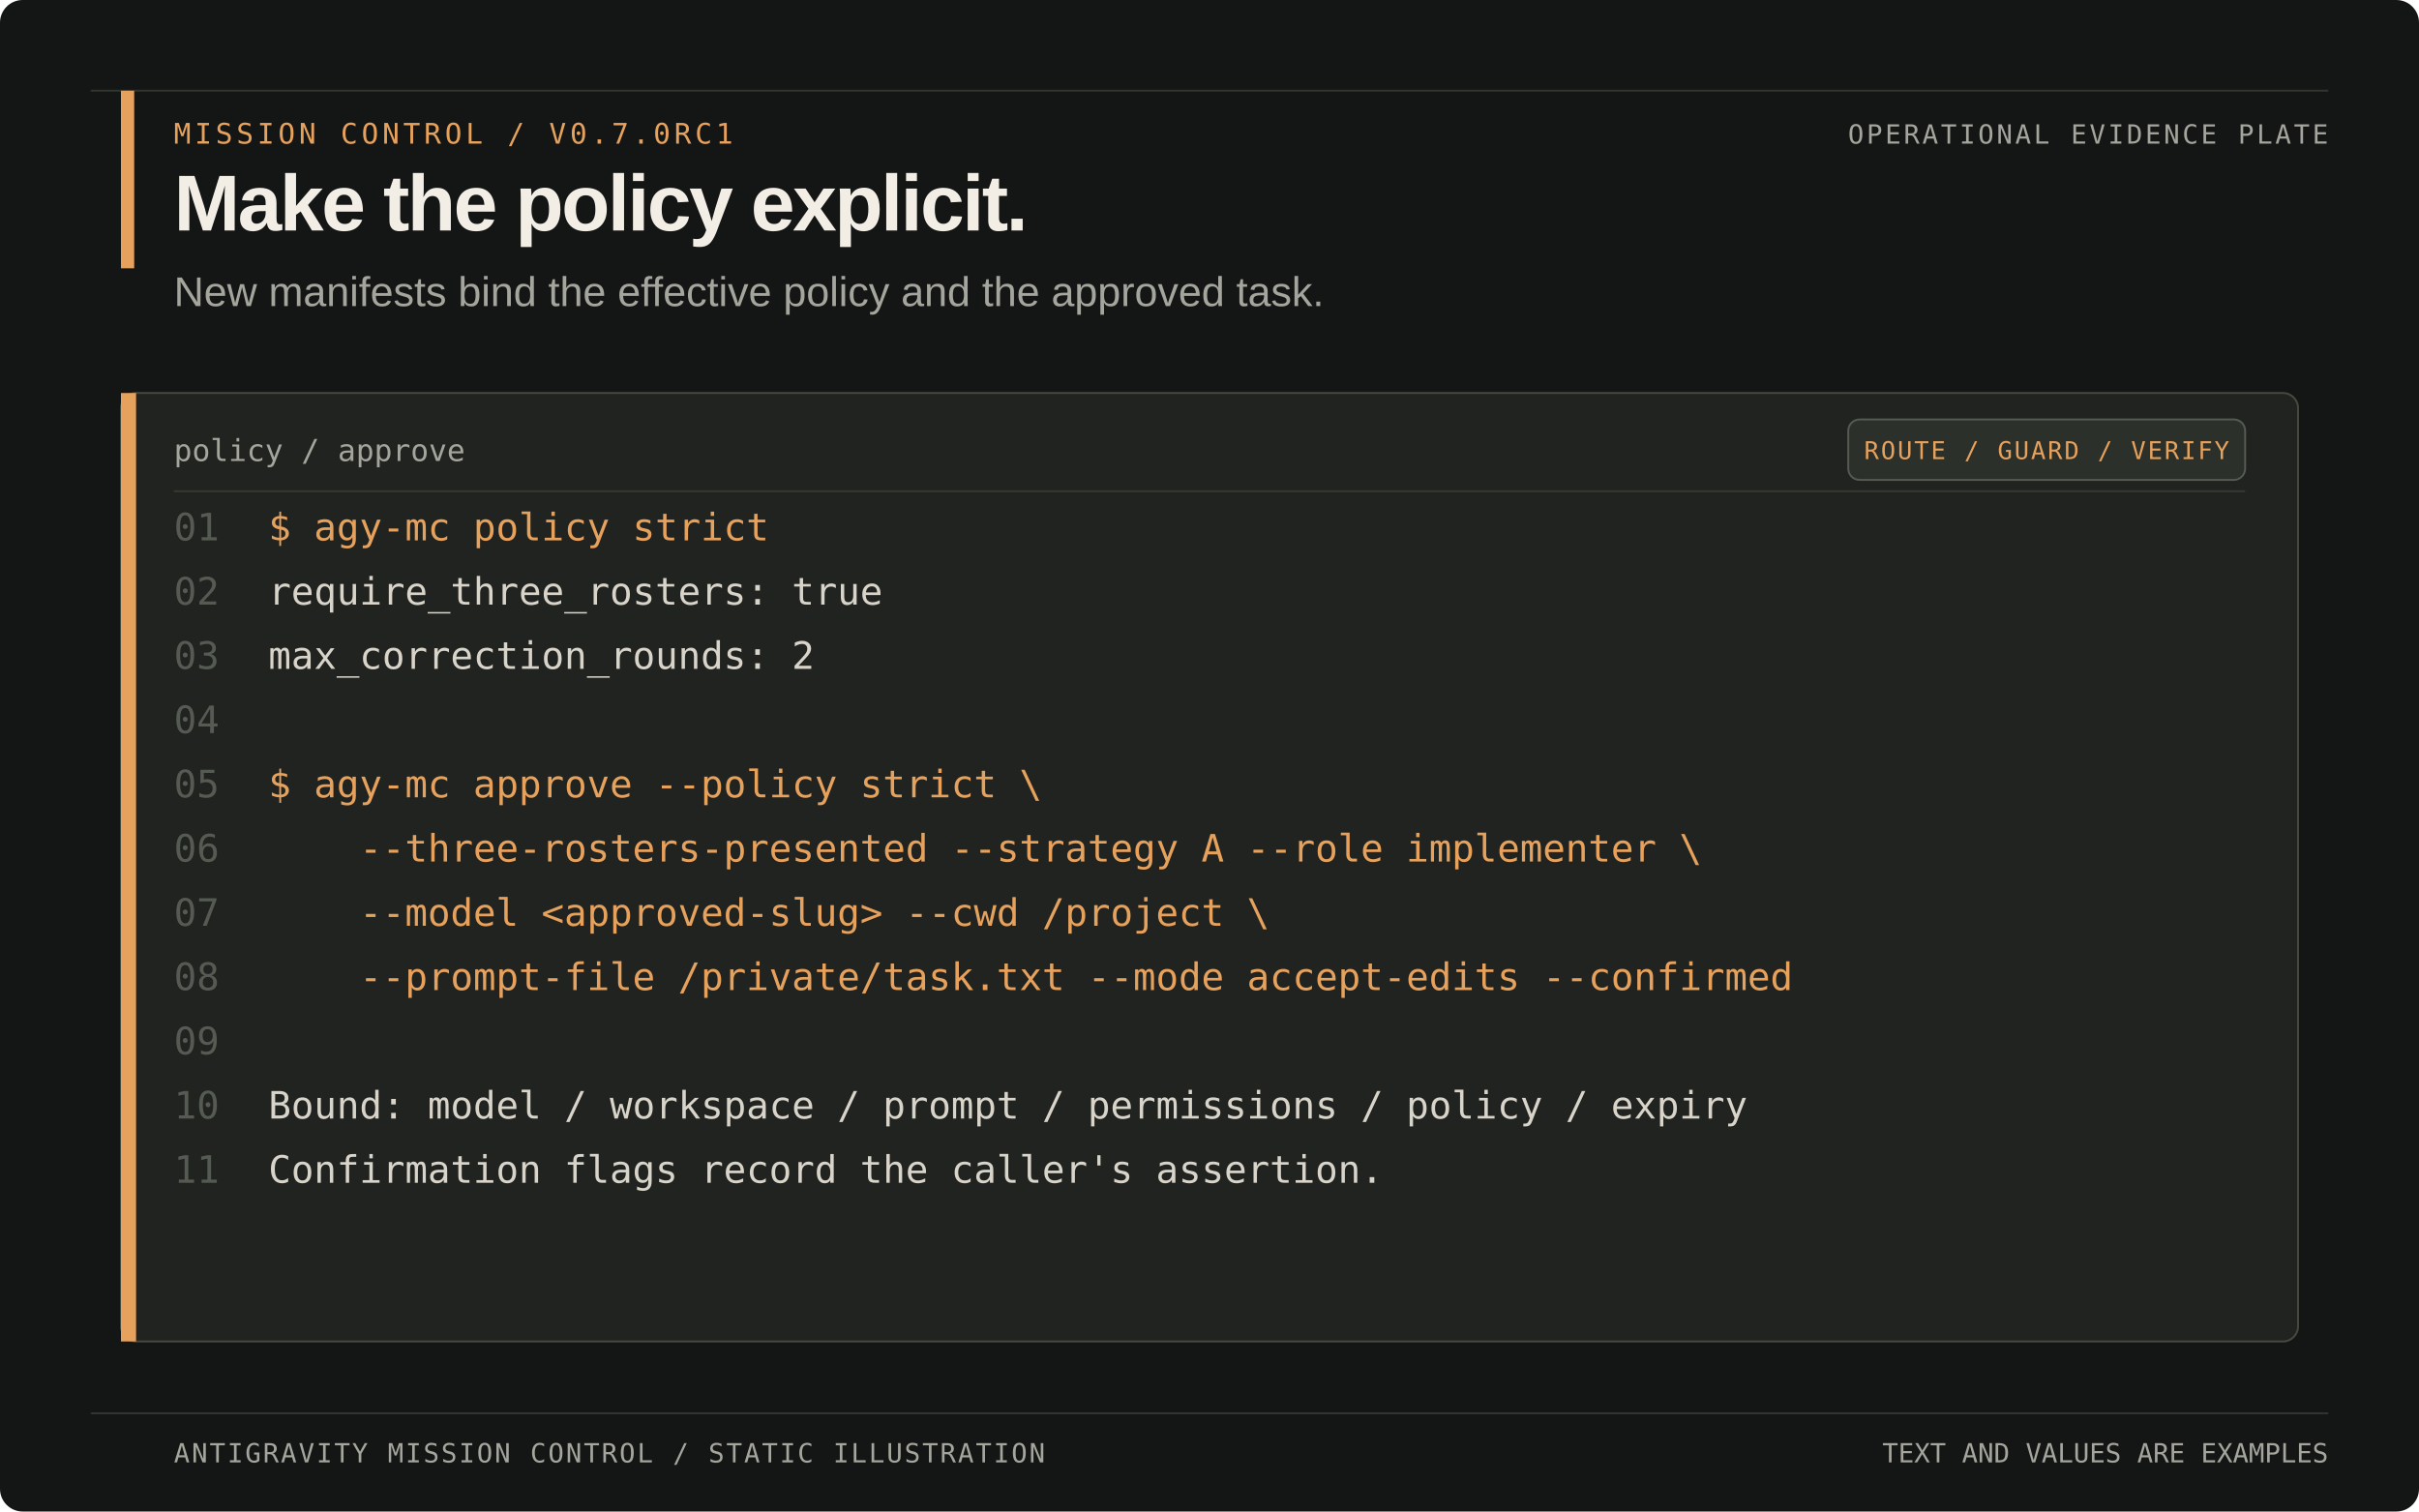
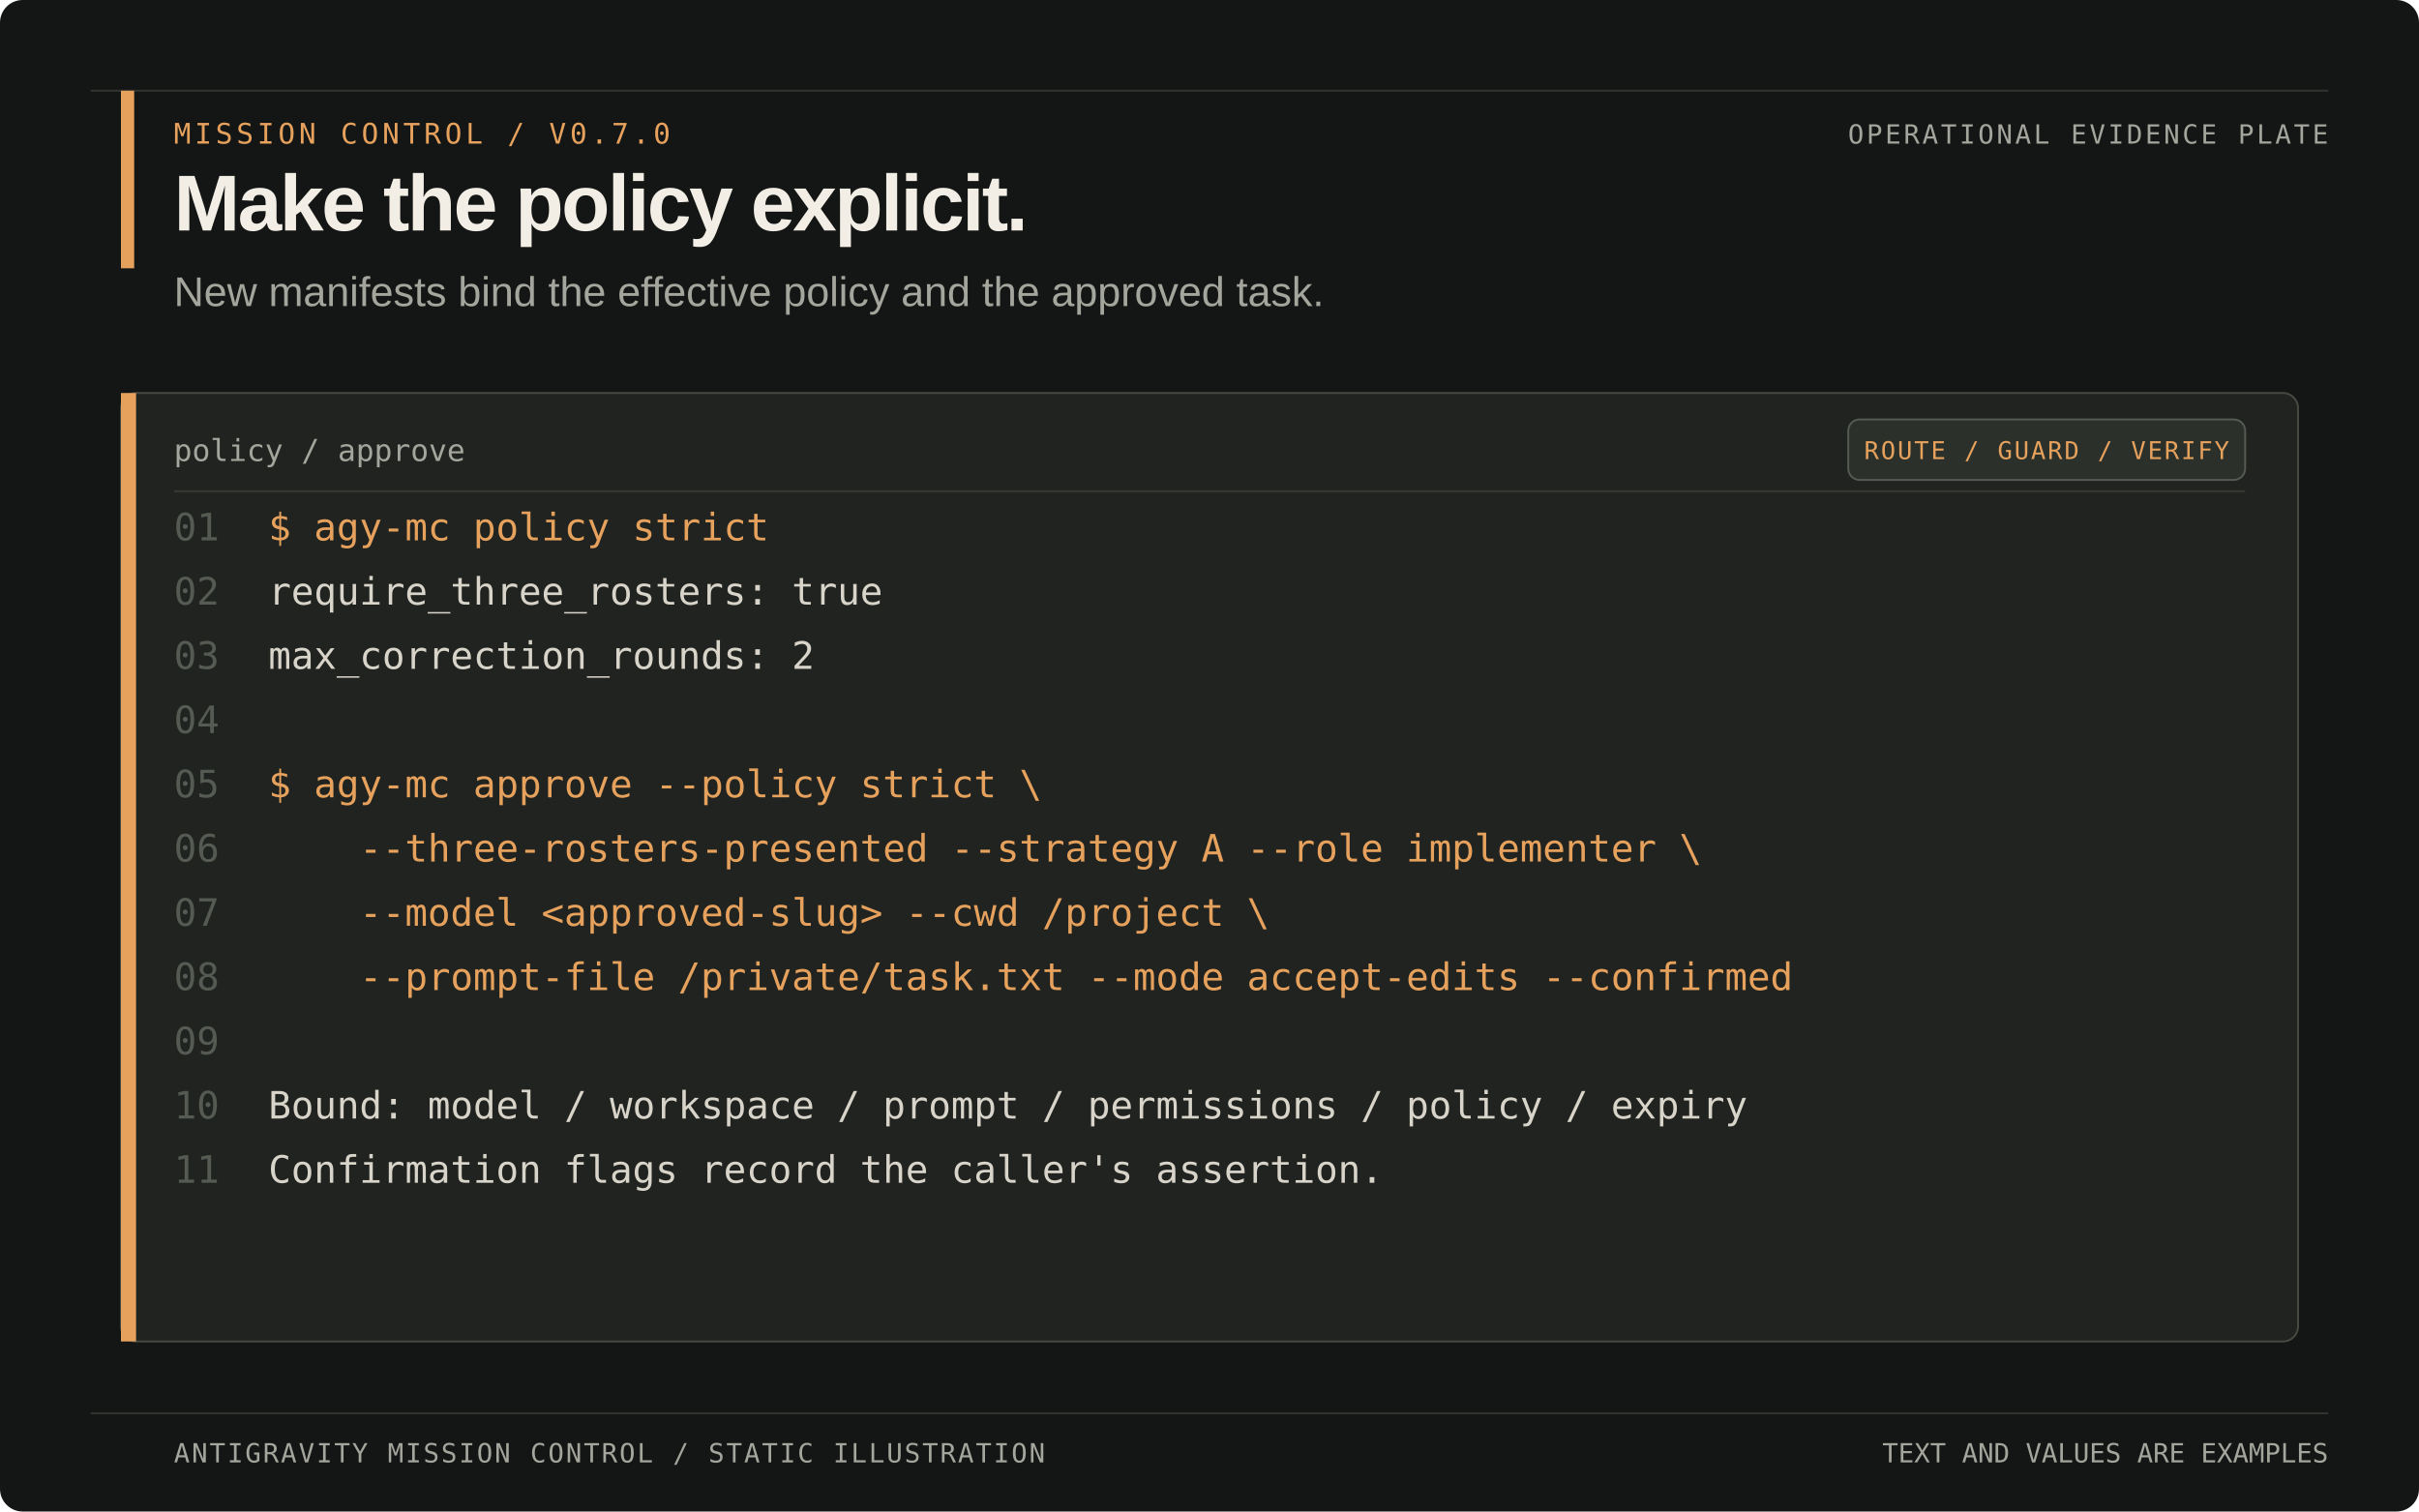
<svg xmlns="http://www.w3.org/2000/svg" width="1280" height="800" viewBox="0 0 1280 800" role="img" aria-labelledby="title desc">
  <rect width="1280" height="800" rx="12" fill="#141615" />
  <path d="M48 48H1232M48 748H1232" stroke="#30352f" />
  <rect x="64" y="48" width="7" height="94" fill="#e6a15d" />
-   <text x="92" y="76" font-family="Menlo, Consolas, monospace" font-size="15" letter-spacing="2" fill="#e6a15d">MISSION CONTROL  /  V0.7.0RC1</text>
+   <text x="92" y="76" font-family="Menlo, Consolas, monospace" font-size="15" letter-spacing="2" fill="#e6a15d">MISSION CONTROL  /  V0.7.0</text>
  <text x="92" y="122" font-family="Arial, Helvetica, sans-serif" font-size="42" font-weight="700" letter-spacing="-1.2" fill="#f2eee5">Make the policy explicit.</text>
  <text x="92" y="162" font-family="Arial, Helvetica, sans-serif" font-size="22" fill="#a4a59c">New manifests bind the effective policy and the approved task.</text>
  <text x="1232" y="76" text-anchor="end" font-family="Menlo, Consolas, monospace" font-size="14" letter-spacing="1.4" fill="#a4a59c">OPERATIONAL EVIDENCE PLATE</text>
  <rect x="64" y="208" width="1152" height="502" rx="8" fill="#20231f" stroke="#454a42" />
  <rect x="64" y="208" width="8" height="502" fill="#e6a15d" />
  <text x="92" y="244" font-family="Menlo, Consolas, monospace" font-size="16" fill="#a4a59c">policy / approve</text>
  <rect x="978" y="222" width="210" height="32" rx="6" fill="#2b302a" stroke="#555b53" />
  <text x="1083" y="243" text-anchor="middle" font-family="Menlo, Consolas, monospace" font-size="13" letter-spacing="1" fill="#e6a15d">ROUTE / GUARD / VERIFY</text>
  <path d="M92 260H1188" stroke="#343a33" />
  <g xml:space="preserve" font-family="Menlo, Consolas, monospace" font-size="20">
    <text x="92" y="286" fill="#555b53">01</text>
    <text x="142" y="286" fill="#e6a15d">$ agy-mc policy strict</text>
    <text x="92" y="320" fill="#555b53">02</text>
    <text x="142" y="320" fill="#d8d4ca">require_three_rosters: true</text>
    <text x="92" y="354" fill="#555b53">03</text>
    <text x="142" y="354" fill="#d8d4ca">max_correction_rounds: 2</text>
    <text x="92" y="388" fill="#555b53">04</text>
    <text x="142" y="388" fill="#d8d4ca" />
    <text x="92" y="422" fill="#555b53">05</text>
    <text x="142" y="422" fill="#e6a15d">$ agy-mc approve --policy strict \</text>
    <text x="92" y="456" fill="#555b53">06</text>
    <text x="142" y="456" fill="#e6a15d">    --three-rosters-presented --strategy A --role implementer \</text>
    <text x="92" y="490" fill="#555b53">07</text>
    <text x="142" y="490" fill="#e6a15d">    --model &lt;approved-slug&gt; --cwd /project \</text>
    <text x="92" y="524" fill="#555b53">08</text>
    <text x="142" y="524" fill="#e6a15d">    --prompt-file /private/task.txt --mode accept-edits --confirmed</text>
    <text x="92" y="558" fill="#555b53">09</text>
    <text x="142" y="558" fill="#d8d4ca" />
    <text x="92" y="592" fill="#555b53">10</text>
    <text x="142" y="592" fill="#d8d4ca">Bound: model / workspace / prompt / permissions / policy / expiry</text>
    <text x="92" y="626" fill="#555b53">11</text>
    <text x="142" y="626" fill="#d8d4ca">Confirmation flags record the caller's assertion.</text>
  </g>
  <text x="92" y="774" font-family="Menlo, Consolas, monospace" font-size="14" letter-spacing="1" fill="#a4a59c">ANTIGRAVITY MISSION CONTROL  /  STATIC ILLUSTRATION</text>
  <text x="1232" y="774" text-anchor="end" font-family="Menlo, Consolas, monospace" font-size="14" fill="#a4a59c">TEXT AND VALUES ARE EXAMPLES</text>
</svg>
